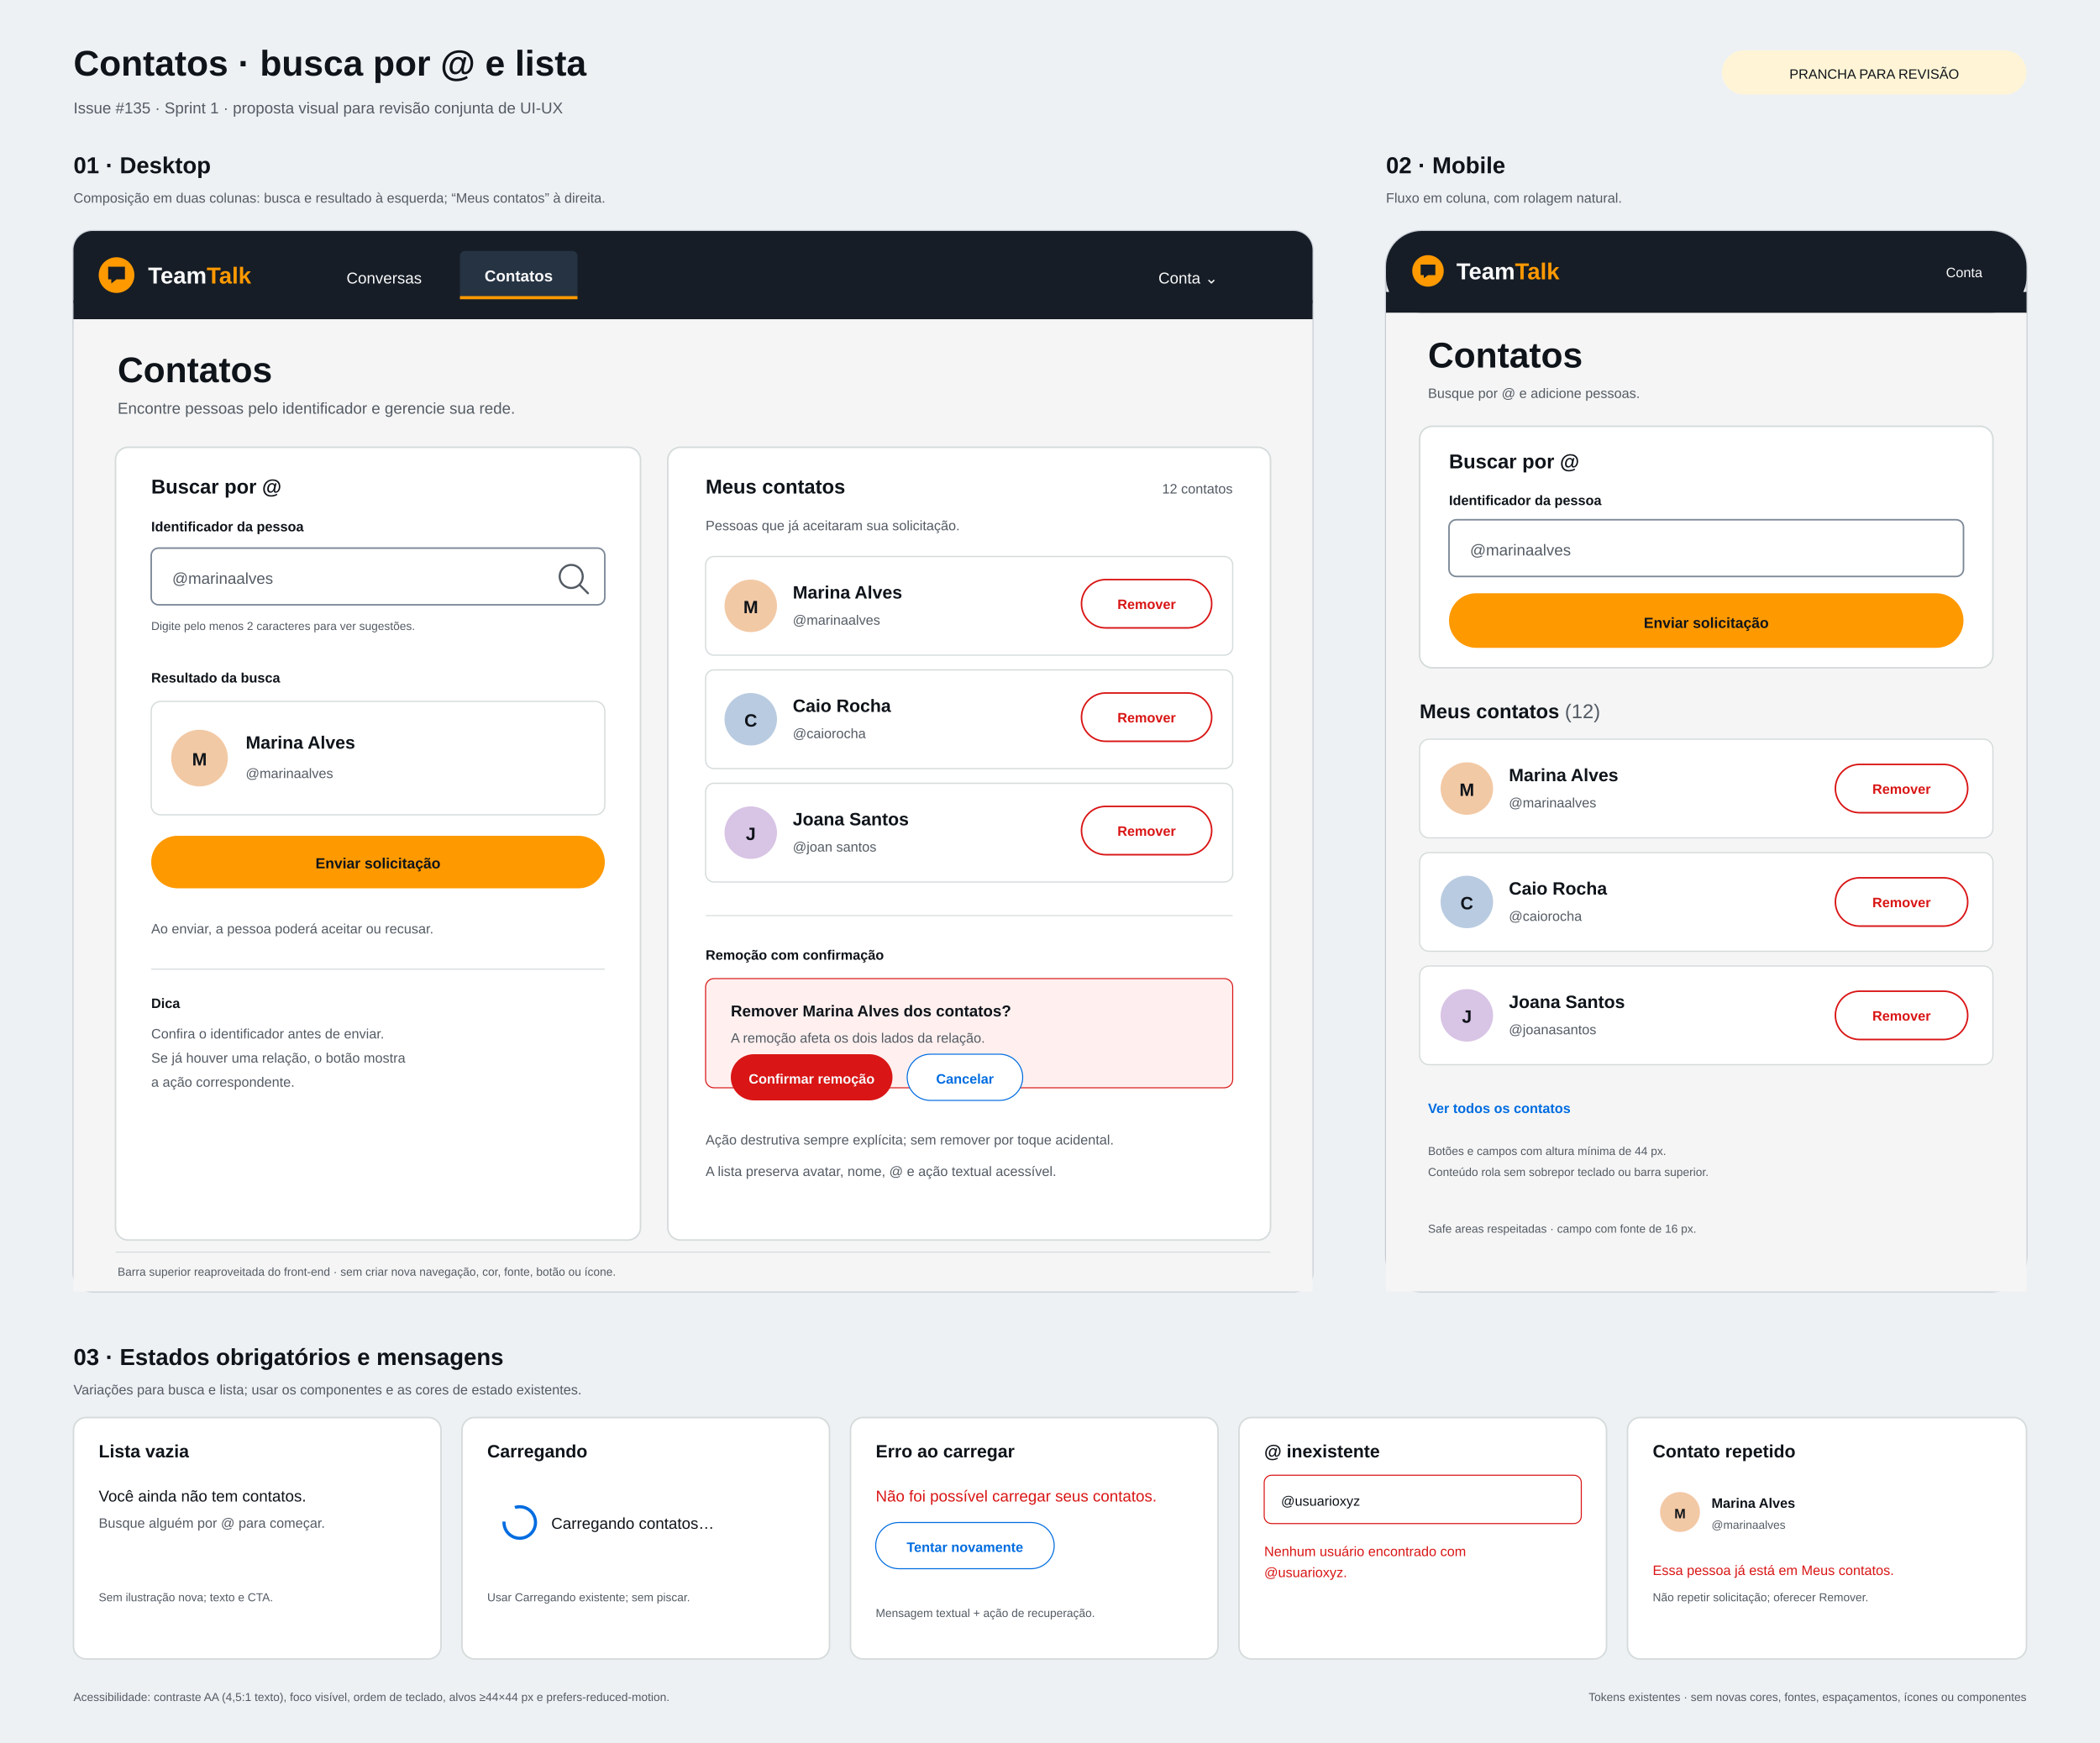
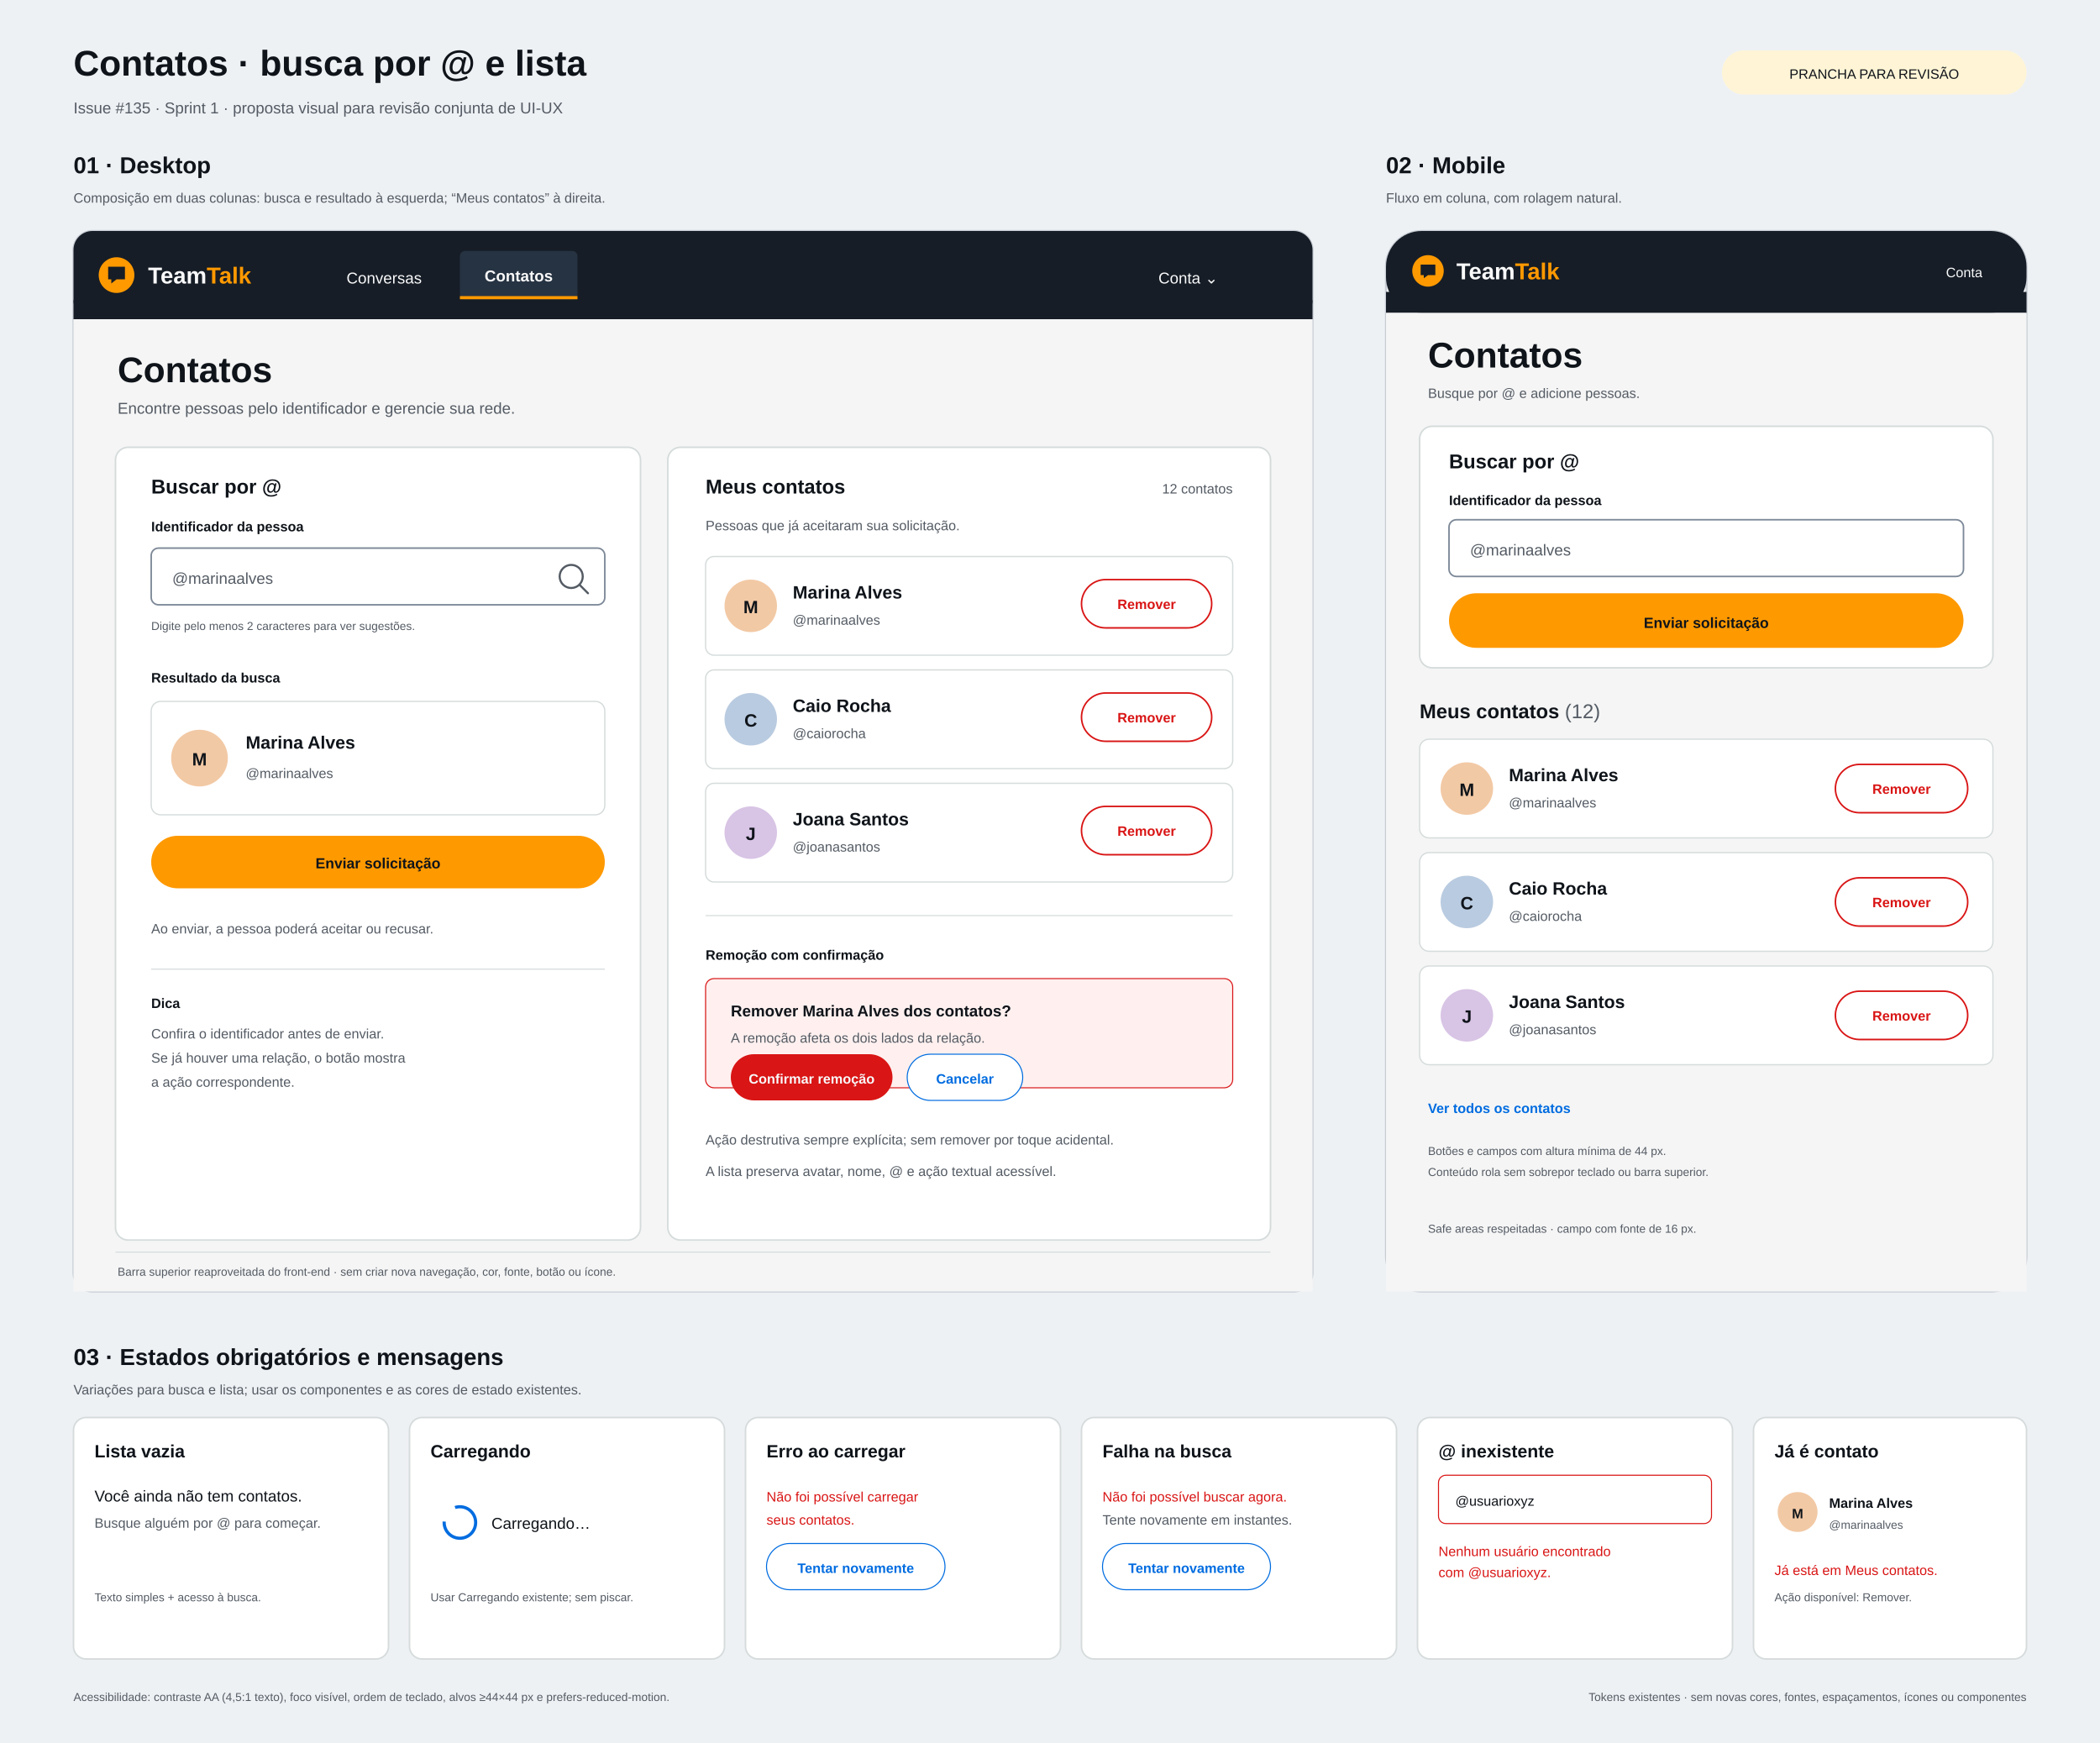
<svg xmlns="http://www.w3.org/2000/svg" width="2000" height="1660" viewBox="0 0 2000 1660" role="img" aria-labelledby="titulo descricao">
  <defs>
    <style>
*{box-sizing:border-box} text{font-family:"Amazon Ember","Helvetica Neue",Arial,sans-serif;fill:#0F141A}
.h1{font-size:34px;font-weight:700}.h2{font-size:22px;font-weight:700}.h3{font-size:17px;font-weight:700}.body{font-size:15px}.small{font-size:13px}.tiny{font-size:11px}.muted{fill:#545B64}.white{fill:#F9F9FA}.soft{fill:#C6C6CD}
.top{fill:#161D26}.orange{fill:#FF9900}.link{fill:#006CE0}.red{fill:#D91515}.green{fill:#037F0C}
.bg{fill:#F5F5F5}.surface{fill:#FFFFFF}.border{stroke:#D5DBDB;stroke-width:1.5}.field{fill:#FFFFFF;stroke:#7D8998;stroke-width:1.5}
.btn{fill:#FF9900}.btntext{font-size:14px;font-weight:700}.outline{fill:#FFFFFF;stroke:#D91515;stroke-width:1.5}.outlinetext{fill:#D91515;font-size:13px;font-weight:700}
.card{fill:#FFFFFF;stroke:#D5DBDB;stroke-width:1.2}.section{font-size:19px;font-weight:700}
</style>
  </defs>
  <rect width="2000" height="1660" fill="#EEF1F4" />
  <text x="70" y="72" class="h1">Contatos · busca por @ e lista</text>
  <text x="70" y="108" class="body muted">Issue #135 · Sprint 1 · proposta visual para revisão conjunta de UI-UX</text>
  <rect x="1640" y="48" width="290" height="42" rx="21" fill="#FFF5D6" />
  <text x="1785" y="75" text-anchor="middle" class="small" fill="#76520A">PRANCHA PARA REVISÃO</text>
  <text x="70" y="165" class="h2">01 · Desktop</text>
  <text x="70" y="193" class="small muted">Composição em duas colunas: busca e resultado à esquerda; “Meus contatos” à direita.</text>
  <rect x="70" y="220" width="1180" height="1010" rx="18" fill="#FFFFFF" stroke="#C7CDD4" stroke-width="2" />
  <rect x="70" y="220" width="1180" height="84" rx="18" class="top" />
  <rect x="70" y="286" width="1180" height="18" class="top" />
  <circle cx="111" cy="262" r="17" fill="#FF9900" />
  <path d="M103 254h16v12h-8l-5 4v-4h-3z" fill="#161D26" />
  <text x="141" y="270" class="h2 white">Team<tspan fill="#FF9900">Talk</tspan>
  </text>
  <text x="330" y="270" class="body white">Conversas</text>
  <rect x="438" y="239" width="112" height="46" rx="5" fill="#263342" />
  <text x="494" y="268" text-anchor="middle" class="body white" font-weight="700">Contatos</text>
  <rect x="438" y="282" width="112" height="3" fill="#FF9900" />
  <text x="1160" y="270" text-anchor="end" class="body white">Conta ⌄</text>
  <rect x="70" y="304" width="1180" height="926" fill="#F5F5F5" />
  <text x="112" y="364" class="h1">Contatos</text>
  <text x="112" y="394" class="body muted">Encontre pessoas pelo identificador e gerencie sua rede.</text>
  <rect x="110" y="426" width="500" height="755" rx="12" class="surface border" />
  <text x="144" y="470" class="section">Buscar por @</text>
  <text x="144" y="506" class="small" font-weight="700">Identificador da pessoa</text>
  <rect x="144" y="522" width="432" height="54" rx="7" class="field" />
  <text x="164" y="556" class="body muted">@marinaalves</text>
  <circle cx="544" cy="549" r="11" fill="none" stroke="#545B64" stroke-width="2" />
  <path d="M552 557l8 8" stroke="#545B64" stroke-width="2" stroke-linecap="round" />
  <text x="144" y="600" class="tiny muted">Digite pelo menos 2 caracteres para ver sugestões.</text>
  <text x="144" y="650" class="small" font-weight="700">Resultado da busca</text>
  <rect x="144" y="668" width="432" height="108" rx="9" class="card" />
  <circle cx="190" cy="722" r="27" fill="#F2C9A5" />
  <text x="190" y="729" text-anchor="middle" class="h3">M</text>
  <text x="234" y="713" class="h3">Marina Alves</text>
  <text x="234" y="741" class="small muted">@marinaalves</text>
  <rect x="352" y="746" width="204" height="0" fill="none" />
  <rect x="343" y="735" width="214" height="0" fill="none" />
  <rect x="144" y="796" width="432" height="50" rx="25" class="btn" />
  <text x="360" y="827" text-anchor="middle" class="btntext">Enviar solicitação</text>
  <text x="144" y="889" class="small muted">Ao enviar, a pessoa poderá aceitar ou recusar.</text>
  <line x1="144" y1="923" x2="576" y2="923" stroke="#D5DBDB" />
  <text x="144" y="960" class="small" font-weight="700">Dica</text>
  <text x="144" y="989" class="small muted">Confira o identificador antes de enviar.</text>
  <text x="144" y="1012" class="small muted">Se já houver uma relação, o botão mostra</text>
  <text x="144" y="1035" class="small muted">a ação correspondente.</text>
  <rect x="636" y="426" width="574" height="755" rx="12" class="surface border" />
  <text x="672" y="470" class="section">Meus contatos</text>
  <text x="1174" y="470" text-anchor="end" class="small muted">12 contatos</text>
  <text x="672" y="505" class="small muted">Pessoas que já aceitaram sua solicitação.</text>
  <g>
    <rect x="672" y="530" width="502" height="94" rx="8" class="card" />
    <circle cx="715" cy="577" r="25" fill="#F2C9A5" />
    <text x="715" y="584" text-anchor="middle" class="h3">M</text>
    <text x="755" y="570" class="h3">Marina Alves</text>
    <text x="755" y="595" class="small muted">@marinaalves</text>
    <rect x="1030" y="552" width="124" height="46" rx="23" class="outline" />
    <text x="1092" y="580" text-anchor="middle" class="outlinetext">Remover</text>
    <rect x="672" y="638" width="502" height="94" rx="8" class="card" />
    <circle cx="715" cy="685" r="25" fill="#B9CBE0" />
    <text x="715" y="692" text-anchor="middle" class="h3">C</text>
    <text x="755" y="678" class="h3">Caio Rocha</text>
    <text x="755" y="703" class="small muted">@caiorocha</text>
    <rect x="1030" y="660" width="124" height="46" rx="23" class="outline" />
    <text x="1092" y="688" text-anchor="middle" class="outlinetext">Remover</text>
    <rect x="672" y="746" width="502" height="94" rx="8" class="card" />
    <circle cx="715" cy="793" r="25" fill="#D8C4E5" />
    <text x="715" y="800" text-anchor="middle" class="h3">J</text>
    <text x="755" y="786" class="h3">Joana Santos</text>
-     <text x="755" y="811" class="small muted">@joan santos</text>
+     <text x="755" y="811" class="small muted">@joanasantos</text>
    <rect x="1030" y="768" width="124" height="46" rx="23" class="outline" />
    <text x="1092" y="796" text-anchor="middle" class="outlinetext">Remover</text>
  </g>
  <line x1="672" y1="872" x2="1174" y2="872" stroke="#D5DBDB" />
  <text x="672" y="914" class="small" font-weight="700">Remoção com confirmação</text>
  <rect x="672" y="932" width="502" height="104" rx="8" fill="#FFF0EF" stroke="#D91515" />
  <text x="696" y="968" class="body" font-weight="700">Remover Marina Alves dos contatos?</text>
  <text x="696" y="993" class="small muted">A remoção afeta os dois lados da relação.</text>
  <rect x="696" y="1004" width="154" height="44" rx="22" fill="#D91515" />
  <text x="773" y="1032" text-anchor="middle" class="small white" font-weight="700">Confirmar remoção</text>
  <rect x="864" y="1004" width="110" height="44" rx="22" fill="#FFFFFF" stroke="#006CE0" />
  <text x="919" y="1032" text-anchor="middle" class="small link" font-weight="700">Cancelar</text>
  <text x="672" y="1090" class="small muted">Ação destrutiva sempre explícita; sem remover por toque acidental.</text>
  <text x="672" y="1120" class="small muted">A lista preserva avatar, nome, @ e ação textual acessível.</text>
  <rect x="110" y="1192" width="1100" height="1" fill="#D5DBDB" />
  <text x="112" y="1215" class="tiny muted">Barra superior reaproveitada do front-end · sem criar nova navegação, cor, fonte, botão ou ícone.</text>
  <text x="1320" y="165" class="h2">02 · Mobile</text>
  <text x="1320" y="193" class="small muted">Fluxo em coluna, com rolagem natural.</text>
  <rect x="1320" y="220" width="610" height="1010" rx="34" fill="#FFFFFF" stroke="#C7CDD4" stroke-width="2" />
  <rect x="1320" y="220" width="610" height="78" rx="34" class="top" />
  <rect x="1320" y="278" width="610" height="20" class="top" />
  <circle cx="1360" cy="258" r="15" fill="#FF9900" />
  <path d="M1353 252h14v10h-7l-4 3v-3h-3z" fill="#161D26" />
  <text x="1387" y="266" class="h2 white">Team<tspan fill="#FF9900">Talk</tspan>
  </text>
  <text x="1888" y="264" text-anchor="end" class="small white">Conta</text>
  <rect x="1320" y="298" width="610" height="932" fill="#F5F5F5" />
  <text x="1360" y="350" class="h1">Contatos</text>
  <text x="1360" y="379" class="small muted">Busque por @ e adicione pessoas.</text>
  <rect x="1352" y="406" width="546" height="230" rx="12" class="surface border" />
  <text x="1380" y="446" class="section">Buscar por @</text>
  <text x="1380" y="481" class="small" font-weight="700">Identificador da pessoa</text>
  <rect x="1380" y="495" width="490" height="54" rx="7" class="field" />
  <text x="1400" y="529" class="body muted">@marinaalves</text>
  <rect x="1380" y="565" width="490" height="52" rx="26" class="btn" />
  <text x="1625" y="598" text-anchor="middle" class="btntext">Enviar solicitação</text>
  <text x="1352" y="684" class="section">Meus contatos <tspan class="muted" font-weight="400">(12)</tspan>
  </text>
  <rect x="1352" y="704" width="546" height="94" rx="9" class="card" />
  <circle cx="1397" cy="751" r="25" fill="#F2C9A5" />
  <text x="1397" y="758" text-anchor="middle" class="h3">M</text>
  <text x="1437" y="744" class="h3">Marina Alves</text>
  <text x="1437" y="769" class="small muted">@marinaalves</text>
  <rect x="1748" y="728" width="126" height="46" rx="23" class="outline" />
  <text x="1811" y="756" text-anchor="middle" class="outlinetext">Remover</text>
  <rect x="1352" y="812" width="546" height="94" rx="9" class="card" />
  <circle cx="1397" cy="859" r="25" fill="#B9CBE0" />
  <text x="1397" y="866" text-anchor="middle" class="h3">C</text>
  <text x="1437" y="852" class="h3">Caio Rocha</text>
  <text x="1437" y="877" class="small muted">@caiorocha</text>
  <rect x="1748" y="836" width="126" height="46" rx="23" class="outline" />
  <text x="1811" y="864" text-anchor="middle" class="outlinetext">Remover</text>
  <rect x="1352" y="920" width="546" height="94" rx="9" class="card" />
  <circle cx="1397" cy="967" r="25" fill="#D8C4E5" />
  <text x="1397" y="974" text-anchor="middle" class="h3">J</text>
  <text x="1437" y="960" class="h3">Joana Santos</text>
  <text x="1437" y="985" class="small muted">@joanasantos</text>
  <rect x="1748" y="944" width="126" height="46" rx="23" class="outline" />
  <text x="1811" y="972" text-anchor="middle" class="outlinetext">Remover</text>
  <text x="1360" y="1060" class="small link" font-weight="700">Ver todos os contatos</text>
  <text x="1360" y="1100" class="tiny muted">Botões e campos com altura mínima de 44 px.</text>
  <text x="1360" y="1120" class="tiny muted">Conteúdo rola sem sobrepor teclado ou barra superior.</text>
  <text x="1360" y="1174" class="tiny muted">Safe areas respeitadas · campo com fonte de 16 px.</text>
  <text x="70" y="1300" class="h2">03 · Estados obrigatórios e mensagens</text>
  <text x="70" y="1328" class="small muted">Variações para busca e lista; usar os componentes e as cores de estado existentes.</text>
  <g>
-     <rect x="70" y="1350" width="350" height="230" rx="12" class="surface border" />
-     <text x="94" y="1388" class="h3">Lista vazia</text>
-     <text x="94" y="1430" class="body">Você ainda não tem contatos.</text>
-     <text x="94" y="1455" class="small muted">Busque alguém por @ para começar.</text>
-     <text x="94" y="1525" class="tiny muted">Sem ilustração nova; texto e CTA.</text>
-     <rect x="440" y="1350" width="350" height="230" rx="12" class="surface border" />
-     <text x="464" y="1388" class="h3">Carregando</text>
-     <circle cx="495" cy="1450" r="15" fill="none" stroke="#006CE0" stroke-width="3" stroke-dasharray="48 18" />
-     <text x="525" y="1456" class="body">Carregando contatos…</text>
-     <text x="464" y="1525" class="tiny muted">Usar Carregando existente; sem piscar.</text>
-     <rect x="810" y="1350" width="350" height="230" rx="12" class="surface border" />
-     <text x="834" y="1388" class="h3">Erro ao carregar</text>
-     <text x="834" y="1430" class="body red">Não foi possível carregar seus contatos.</text>
-     <rect x="834" y="1450" width="170" height="44" rx="22" fill="#FFFFFF" stroke="#006CE0" />
-     <text x="919" y="1478" text-anchor="middle" class="small link" font-weight="700">Tentar novamente</text>
-     <text x="834" y="1540" class="tiny muted">Mensagem textual + ação de recuperação.</text>
-     <rect x="1180" y="1350" width="350" height="230" rx="12" class="surface border" />
-     <text x="1204" y="1388" class="h3">@ inexistente</text>
-     <rect x="1204" y="1405" width="302" height="46" rx="7" fill="#FFFFFF" stroke="#D91515" />
-     <text x="1220" y="1434" class="small">@usuarioxyz</text>
-     <text x="1204" y="1482" class="small red">Nenhum usuário encontrado com</text>
-     <text x="1204" y="1502" class="small red">@usuarioxyz.</text>
-     <rect x="1550" y="1350" width="380" height="230" rx="12" class="surface border" />
-     <text x="1574" y="1388" class="h3">Contato repetido</text>
-     <circle cx="1600" cy="1440" r="19" fill="#F2C9A5" />
-     <text x="1600" y="1446" text-anchor="middle" class="small" font-weight="700">M</text>
-     <text x="1630" y="1436" class="small" font-weight="700">Marina Alves</text>
-     <text x="1630" y="1456" class="tiny muted">@marinaalves</text>
-     <text x="1574" y="1500" class="small red">Essa pessoa já está em Meus contatos.</text>
-     <text x="1574" y="1525" class="tiny muted">Não repetir solicitação; oferecer Remover.</text>
+     <rect x="70" y="1350" width="300" height="230" rx="12" class="surface border" />
+     <text x="90" y="1388" class="h3">Lista vazia</text>
+     <text x="90" y="1430" class="body">Você ainda não tem contatos.</text>
+     <text x="90" y="1455" class="small muted">Busque alguém por @ para começar.</text>
+     <text x="90" y="1525" class="tiny muted">Texto simples + acesso à busca.</text>
+     <rect x="390" y="1350" width="300" height="230" rx="12" class="surface border" />
+     <text x="410" y="1388" class="h3">Carregando</text>
+     <circle cx="438" cy="1450" r="15" fill="none" stroke="#006CE0" stroke-width="3" stroke-dasharray="48 18" />
+     <text x="468" y="1456" class="body">Carregando…</text>
+     <text x="410" y="1525" class="tiny muted">Usar Carregando existente; sem piscar.</text>
+     <rect x="710" y="1350" width="300" height="230" rx="12" class="surface border" />
+     <text x="730" y="1388" class="h3">Erro ao carregar</text>
+     <text x="730" y="1430" class="small red">Não foi possível carregar</text>
+     <text x="730" y="1452" class="small red">seus contatos.</text>
+     <rect x="730" y="1470" width="170" height="44" rx="22" fill="#FFFFFF" stroke="#006CE0" />
+     <text x="815" y="1498" text-anchor="middle" class="small link" font-weight="700">Tentar novamente</text>
+     <rect x="1030" y="1350" width="300" height="230" rx="12" class="surface border" />
+     <text x="1050" y="1388" class="h3">Falha na busca</text>
+     <text x="1050" y="1430" class="small red">Não foi possível buscar agora.</text>
+     <text x="1050" y="1452" class="small muted">Tente novamente em instantes.</text>
+     <rect x="1050" y="1470" width="160" height="44" rx="22" fill="#FFFFFF" stroke="#006CE0" />
+     <text x="1130" y="1498" text-anchor="middle" class="small link" font-weight="700">Tentar novamente</text>
+     <rect x="1350" y="1350" width="300" height="230" rx="12" class="surface border" />
+     <text x="1370" y="1388" class="h3">@ inexistente</text>
+     <rect x="1370" y="1405" width="260" height="46" rx="7" fill="#FFFFFF" stroke="#D91515" />
+     <text x="1386" y="1434" class="small">@usuarioxyz</text>
+     <text x="1370" y="1482" class="small red">Nenhum usuário encontrado</text>
+     <text x="1370" y="1502" class="small red">com @usuarioxyz.</text>
+     <rect x="1670" y="1350" width="260" height="230" rx="12" class="surface border" />
+     <text x="1690" y="1388" class="h3">Já é contato</text>
+     <circle cx="1712" cy="1440" r="19" fill="#F2C9A5" />
+     <text x="1712" y="1446" text-anchor="middle" class="small" font-weight="700">M</text>
+     <text x="1742" y="1436" class="small" font-weight="700">Marina Alves</text>
+     <text x="1742" y="1456" class="tiny muted">@marinaalves</text>
+     <text x="1690" y="1500" class="small red">Já está em Meus contatos.</text>
+     <text x="1690" y="1525" class="tiny muted">Ação disponível: Remover.</text>
  </g>
  <text x="70" y="1620" class="tiny muted">Acessibilidade: contraste AA (4,5:1 texto), foco visível, ordem de teclado, alvos ≥44×44 px e prefers-reduced-motion.</text>
  <text x="1930" y="1620" text-anchor="end" class="tiny muted">Tokens existentes · sem novas cores, fontes, espaçamentos, ícones ou componentes</text>
</svg>
